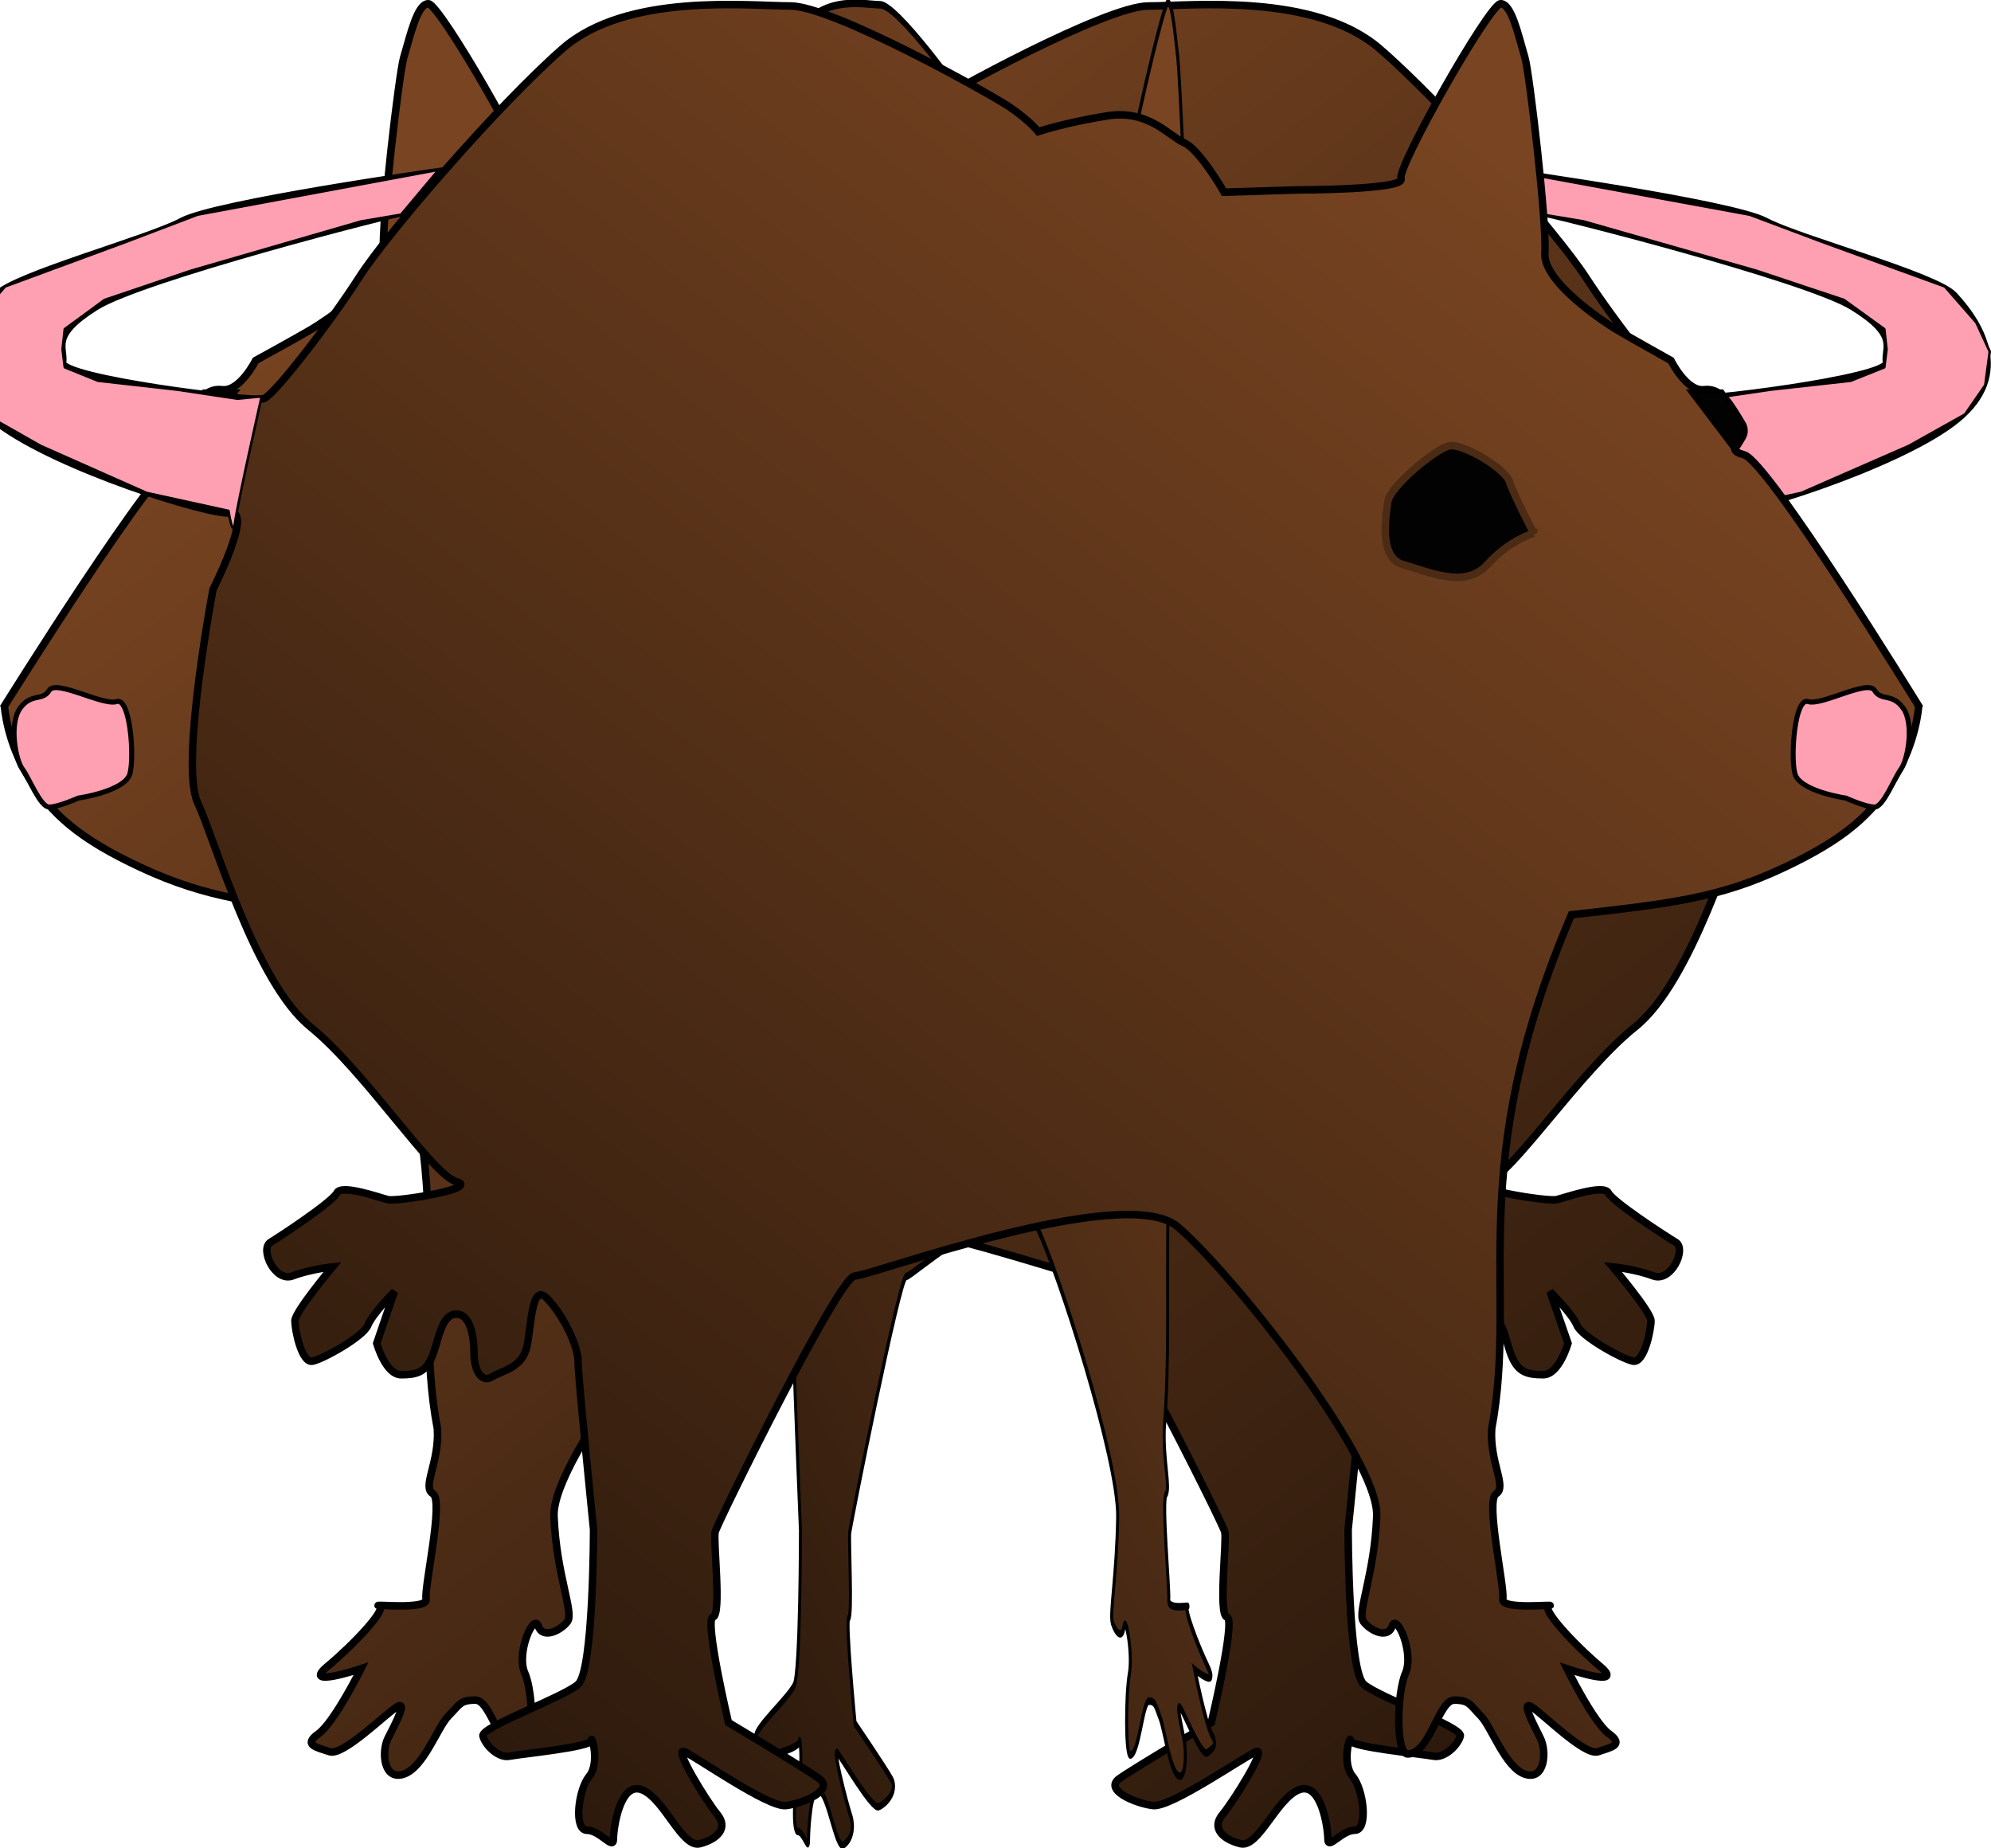
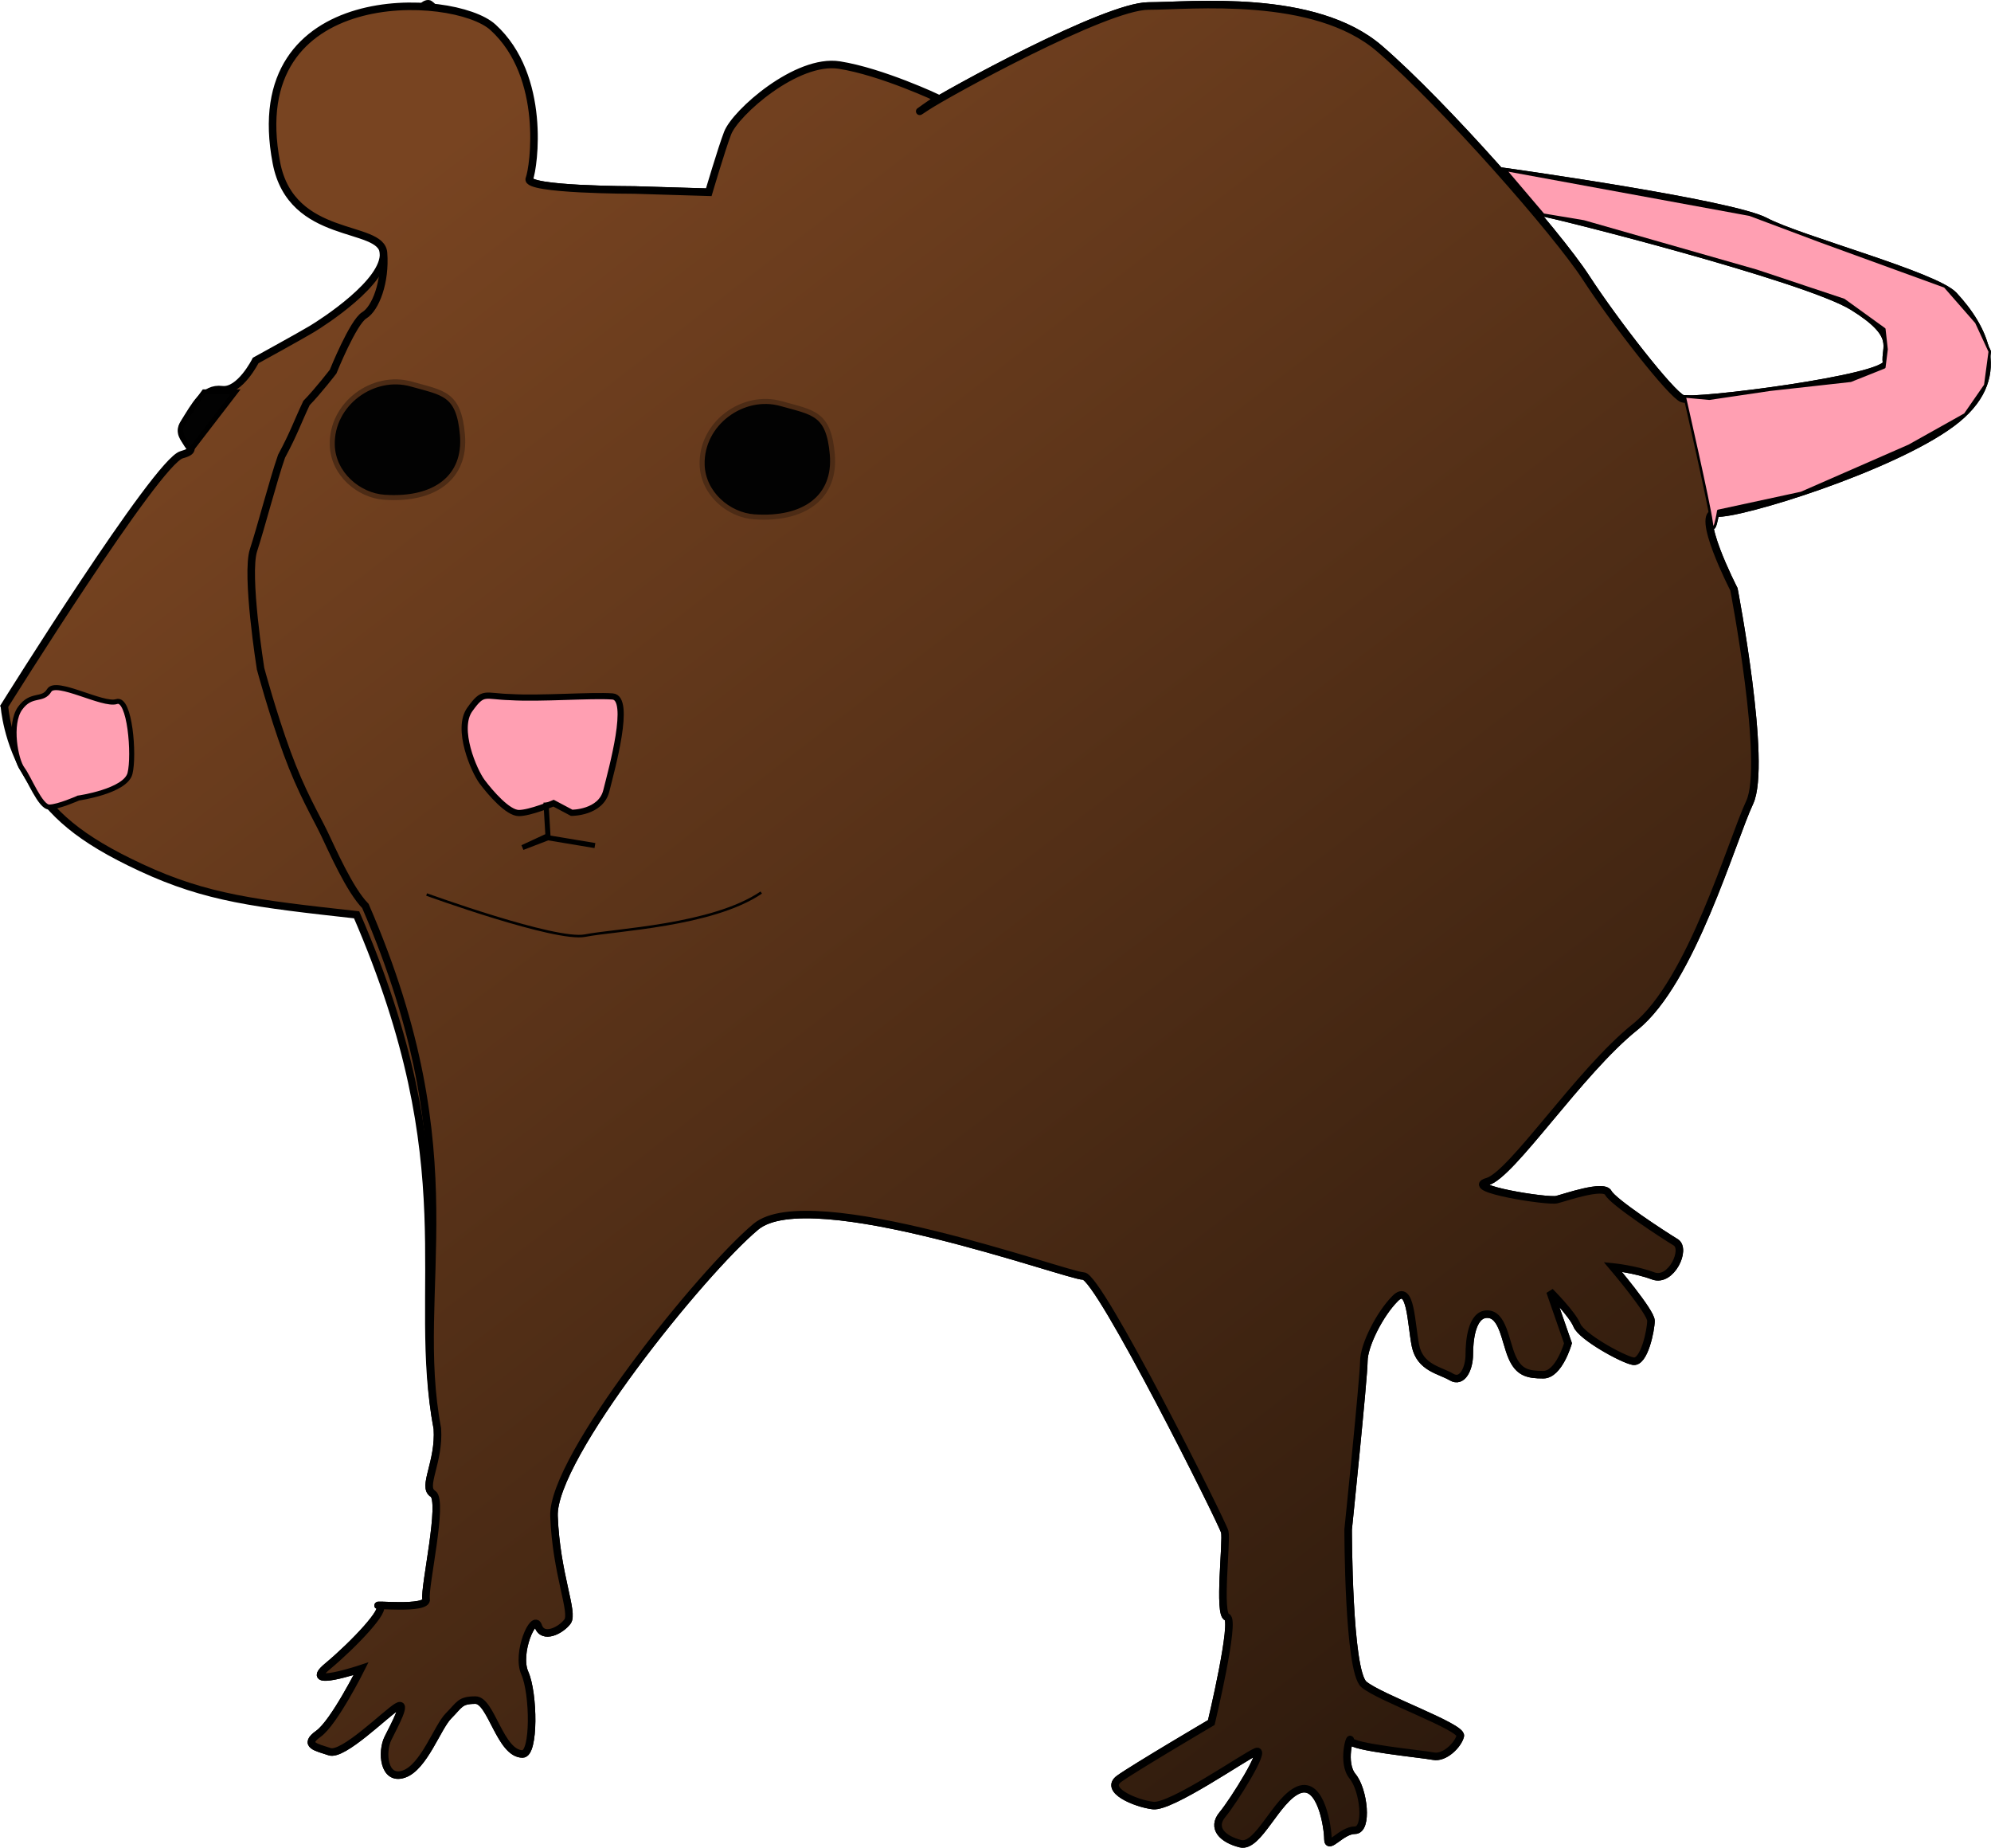
<svg xmlns="http://www.w3.org/2000/svg" xmlns:ns1="http://www.openswatchbook.org/uri/2009/osb" xmlns:xlink="http://www.w3.org/1999/xlink" version="1.1" id="svg5728" viewBox="0 0 78.088 72.454" height="20.448mm" width="22.038mm">
  <defs id="defs5730">
    <linearGradient id="linearGradient4771">
      <stop style="stop-color:#787885;stop-opacity:1;" offset="0" id="stop4773" />
      <stop id="stop4858" offset="0.821" style="stop-color:#6d6483;stop-opacity:1;" />
      <stop style="stop-color:#62596b;stop-opacity:1;" offset="1" id="stop4775" />
    </linearGradient>
    <linearGradient id="linearGradient4757">
      <stop style="stop-color:#b3b3cb;stop-opacity:1;" offset="0" id="stop4759" />
      <stop style="stop-color:#76697e;stop-opacity:1;" offset="1" id="stop4761" />
    </linearGradient>
    <linearGradient id="linearGradient4726">
      <stop style="stop-color:#000000;stop-opacity:1;" offset="0" id="stop4728" />
      <stop style="stop-color:#4e413b;stop-opacity:1;" offset="1" id="stop4730" />
    </linearGradient>
    <linearGradient id="linearGradient4714">
      <stop style="stop-color:#ffaa00;stop-opacity:1;" offset="0" id="stop4716" />
      <stop style="stop-color:#8e392e;stop-opacity:1;" offset="1" id="stop4718" />
    </linearGradient>
    <linearGradient id="linearGradient4662" ns1:paint="gradient">
      <stop id="stop4666" offset="0" style="stop-color:#e2dbec;stop-opacity:1;" />
      <stop id="stop4664" offset="1" style="stop-color:#b4a9bc;stop-opacity:1;" />
    </linearGradient>
    <linearGradient id="linearGradient4979" ns1:paint="solid">
      <stop style="stop-color:#ffffff;stop-opacity:1;" offset="0" id="stop4981" />
    </linearGradient>
    <marker orient="auto" refY="0" refX="0" id="SquareM" style="overflow:visible">
      <path id="path4498" d="M -5,-5 -5,5 5,5 5,-5 -5,-5 Z" style="fill:#7d3f31;fill-opacity:1;fill-rule:evenodd;stroke:#000000;stroke-width:1pt;stroke-opacity:1" transform="scale(0.4,0.4)" />
    </marker>
    <marker orient="auto" refY="0" refX="0" id="DotL" style="overflow:visible">
      <path id="path4486" d="m -2.5,-1 c 0,2.76 -2.24,5 -5,5 -2.76,0 -5,-2.24 -5,-5 0,-2.76 2.24,-5 5,-5 2.76,0 5,2.24 5,5 z" style="fill:#7d3f31;fill-opacity:1;fill-rule:evenodd;stroke:#000000;stroke-width:1pt;stroke-opacity:1" transform="matrix(0.8,0,0,0.8,5.92,0.8)" />
    </marker>
    <linearGradient id="linearGradient4198">
      <stop style="stop-color:#28170b;stop-opacity:1" offset="0" id="stop4200" />
      <stop style="stop-color:#784421;stop-opacity:1" offset="1" id="stop4202" />
    </linearGradient>
    <linearGradient xlink:href="#linearGradient4198" id="linearGradient6492" x1="354.111" y1="459.332" x2="304.865" y2="395.671" gradientUnits="userSpaceOnUse" />
    <radialGradient xlink:href="#linearGradient4714" id="radialGradient4724" cx="275" cy="455.876" fx="275" fy="455.876" r="48.357" gradientTransform="matrix(1,0,0,0.6836109,0,144.2343)" gradientUnits="userSpaceOnUse" />
    <radialGradient xlink:href="#linearGradient4757" id="radialGradient4763" cx="197.232" cy="516.224" fx="197.232" fy="516.224" r="100.253" gradientTransform="matrix(1,0,0,0.8287067,0,88.42567)" gradientUnits="userSpaceOnUse" />
    <radialGradient xlink:href="#linearGradient4771" id="radialGradient4777" cx="196.008" cy="523.547" fx="196.008" fy="523.547" r="125.721" gradientTransform="matrix(1,0,0,0.8958514,0,54.5267)" gradientUnits="userSpaceOnUse" />
    <filter style="color-interpolation-filters:sRGB" x="0" y="0" height="1" width="1" id="filter4971">
      <feColorMatrix in="SourceGraphic" result="r" type="matrix" values="1 0 0 0 0 1 0 0 0 0 1 0 0 0 0 0 0 0 0 1 " id="feColorMatrix4973" />
      <feColorMatrix in="SourceGraphic" result="g" type="matrix" values="0 1 0 0 0 0 1 0 0 0 0 1 0 0 0 0 0 0 0 1 " id="feColorMatrix4975" />
      <feColorMatrix in="SourceGraphic" result="b" type="matrix" values="0 0 1 0 0 0 0 1 0 0 0 0 1 0 0 0 0 0 0 1 " id="feColorMatrix4977" />
      <feBlend mode="darken" in="r" in2="g" result="minrg" id="feBlend4979" />
      <feBlend mode="darken" in="minrg" in2="b" result="p" id="feBlend4981" />
      <feBlend mode="lighten" in="r" in2="g" result="maxrg" id="feBlend4983" />
      <feBlend mode="lighten" in="maxrg" in2="b" result="q" id="feBlend4985" />
      <feComponentTransfer in="q" result="q2" id="feComponentTransfer4987">
        <feFuncR type="linear" slope="0" id="feFuncR4989" />
      </feComponentTransfer>
      <feBlend mode="lighten" in="p" in2="q2" result="pq" id="feBlend4991" />
      <feColorMatrix in="pq" result="qminp" type="matrix" values="-1 1 0 0 0 -1 1 0 0 0 -1 1 0 0 0 0 0 0 0 1 " id="feColorMatrix4993" />
      <feComponentTransfer in="qminp" result="coefsq" id="feComponentTransfer4995">
        <feFuncR type="table" tableValues="1 1 0 0 0 1 1" id="feFuncR4997" />
        <feFuncG type="table" tableValues="0 1 1 1 0 0 0" id="feFuncG4999" />
        <feFuncB type="table" tableValues="0 0 0 1 1 1 0" id="feFuncB5001" />
      </feComponentTransfer>
      <feFlood flood-color="rgb(203,0,254)" result="result1" id="feFlood5003" />
      <feComposite k4="0" k3="0" k2="0" in="qminp" in2="result1" result="qminpc" operator="arithmetic" k1="1" id="feComposite5005" />
      <feComposite k4="0" k1="0" in="p" in2="qminpc" result="color" operator="arithmetic" k2="1" k3="1" id="feComposite5007" />
      <feComposite in="color" in2="SourceGraphic" operator="in" id="feComposite5009" />
    </filter>
    <marker style="overflow:visible" id="SquareM-5" refX="0" refY="0" orient="auto">
      <path transform="scale(0.4,0.4)" style="fill:#7d3f31;fill-opacity:1;fill-rule:evenodd;stroke:#000000;stroke-width:1pt;stroke-opacity:1" d="M -5,-5 -5,5 5,5 5,-5 -5,-5 Z" id="path4498-0" />
    </marker>
    <marker style="overflow:visible" id="DotL-5" refX="0" refY="0" orient="auto">
      <path transform="matrix(0.8,0,0,0.8,5.92,0.8)" style="fill:#7d3f31;fill-opacity:1;fill-rule:evenodd;stroke:#000000;stroke-width:1pt;stroke-opacity:1" d="m -2.5,-1 c 0,2.76 -2.24,5 -5,5 -2.76,0 -5,-2.24 -5,-5 0,-2.76 2.24,-5 5,-5 2.76,0 5,2.24 5,5 z" id="path4486-2" />
    </marker>
    <linearGradient gradientUnits="userSpaceOnUse" y2="395.671" x2="304.865" y1="459.332" x1="354.111" id="linearGradient3722" xlink:href="#linearGradient4198" />
    <radialGradient gradientUnits="userSpaceOnUse" gradientTransform="matrix(1,0,0,0.6836109,0,144.2343)" r="48.357" fy="455.876" fx="275" cy="455.876" cx="275" id="radialGradient4724-1" xlink:href="#linearGradient4714" />
    <radialGradient gradientUnits="userSpaceOnUse" gradientTransform="matrix(1,0,0,0.8287067,0,88.42567)" r="100.253" fy="516.224" fx="197.232" cy="516.224" cx="197.232" id="radialGradient4763-9" xlink:href="#linearGradient4757" />
    <radialGradient gradientUnits="userSpaceOnUse" gradientTransform="matrix(1,0,0,0.8958514,0,54.5267)" r="125.721" fy="523.547" fx="196.008" cy="523.547" cx="196.008" id="radialGradient4777-6" xlink:href="#linearGradient4771" />
    <filter id="filter4971-9" width="1" height="1" y="0" x="0" style="color-interpolation-filters:sRGB">
      <feColorMatrix id="feColorMatrix4973-8" values="1 0 0 0 0 1 0 0 0 0 1 0 0 0 0 0 0 0 0 1 " type="matrix" result="r" in="SourceGraphic" />
      <feColorMatrix id="feColorMatrix4975-0" values="0 1 0 0 0 0 1 0 0 0 0 1 0 0 0 0 0 0 0 1 " type="matrix" result="g" in="SourceGraphic" />
      <feColorMatrix id="feColorMatrix4977-2" values="0 0 1 0 0 0 0 1 0 0 0 0 1 0 0 0 0 0 0 1 " type="matrix" result="b" in="SourceGraphic" />
      <feBlend id="feBlend4979-1" result="minrg" in2="g" in="r" mode="darken" />
      <feBlend id="feBlend4981-5" result="p" in2="b" in="minrg" mode="darken" />
      <feBlend id="feBlend4983-6" result="maxrg" in2="g" in="r" mode="lighten" />
      <feBlend id="feBlend4985-2" result="q" in2="b" in="maxrg" mode="lighten" />
      <feComponentTransfer id="feComponentTransfer4987-4" result="q2" in="q">
        <feFuncR id="feFuncR4989-0" slope="0" type="linear" />
      </feComponentTransfer>
      <feBlend id="feBlend4991-1" result="pq" in2="q2" in="p" mode="lighten" />
      <feColorMatrix id="feColorMatrix4993-6" values="-1 1 0 0 0 -1 1 0 0 0 -1 1 0 0 0 0 0 0 0 1 " type="matrix" result="qminp" in="pq" />
      <feComponentTransfer id="feComponentTransfer4995-3" result="coefsq" in="qminp">
        <feFuncR id="feFuncR4997-2" tableValues="1 1 0 0 0 1 1" type="table" />
        <feFuncG id="feFuncG4999-3" tableValues="0 1 1 1 0 0 0" type="table" />
        <feFuncB id="feFuncB5001-5" tableValues="0 0 0 1 1 1 0" type="table" />
      </feComponentTransfer>
      <feFlood id="feFlood5003-4" result="result1" flood-color="rgb(203,0,254)" />
      <feComposite id="feComposite5005-2" k1="1" operator="arithmetic" result="qminpc" in2="result1" in="qminp" k2="0" k3="0" k4="0" />
      <feComposite id="feComposite5007-2" k3="1" k2="1" operator="arithmetic" result="color" in2="qminpc" in="p" k1="0" k4="0" />
      <feComposite id="feComposite5009-3" operator="in" in2="SourceGraphic" in="color" />
    </filter>
    <marker style="overflow:visible" id="SquareM-4" refX="0" refY="0" orient="auto">
      <path transform="scale(0.4,0.4)" style="fill:#7d3f31;fill-opacity:1;fill-rule:evenodd;stroke:#000000;stroke-width:1pt;stroke-opacity:1" d="M -5,-5 -5,5 5,5 5,-5 -5,-5 Z" id="path4498-5" />
    </marker>
    <marker style="overflow:visible" id="DotL-9" refX="0" refY="0" orient="auto">
      <path transform="matrix(0.8,0,0,0.8,5.92,0.8)" style="fill:#7d3f31;fill-opacity:1;fill-rule:evenodd;stroke:#000000;stroke-width:1pt;stroke-opacity:1" d="m -2.5,-1 c 0,2.76 -2.24,5 -5,5 -2.76,0 -5,-2.24 -5,-5 0,-2.76 2.24,-5 5,-5 2.76,0 5,2.24 5,5 z" id="path4486-8" />
    </marker>
    <linearGradient gradientUnits="userSpaceOnUse" y2="395.671" x2="304.865" y1="459.332" x1="354.111" id="linearGradient3965" xlink:href="#linearGradient4198" />
    <radialGradient gradientUnits="userSpaceOnUse" gradientTransform="matrix(1,0,0,0.6836109,0,144.2343)" r="48.357" fy="455.876" fx="275" cy="455.876" cx="275" id="radialGradient4724-7" xlink:href="#linearGradient4714" />
    <radialGradient gradientUnits="userSpaceOnUse" gradientTransform="matrix(1,0,0,0.8287067,0,88.42567)" r="100.253" fy="516.224" fx="197.232" cy="516.224" cx="197.232" id="radialGradient4763-0" xlink:href="#linearGradient4757" />
    <radialGradient gradientUnits="userSpaceOnUse" gradientTransform="matrix(1,0,0,0.8958514,0,54.5267)" r="125.721" fy="523.547" fx="196.008" cy="523.547" cx="196.008" id="radialGradient4777-7" xlink:href="#linearGradient4771" />
    <filter id="filter4971-2" width="1" height="1" y="0" x="0" style="color-interpolation-filters:sRGB">
      <feColorMatrix id="feColorMatrix4973-2" values="1 0 0 0 0 1 0 0 0 0 1 0 0 0 0 0 0 0 0 1 " type="matrix" result="r" in="SourceGraphic" />
      <feColorMatrix id="feColorMatrix4975-9" values="0 1 0 0 0 0 1 0 0 0 0 1 0 0 0 0 0 0 0 1 " type="matrix" result="g" in="SourceGraphic" />
      <feColorMatrix id="feColorMatrix4977-0" values="0 0 1 0 0 0 0 1 0 0 0 0 1 0 0 0 0 0 0 1 " type="matrix" result="b" in="SourceGraphic" />
      <feBlend id="feBlend4979-2" result="minrg" in2="g" in="r" mode="darken" />
      <feBlend id="feBlend4981-9" result="p" in2="b" in="minrg" mode="darken" />
      <feBlend id="feBlend4983-9" result="maxrg" in2="g" in="r" mode="lighten" />
      <feBlend id="feBlend4985-4" result="q" in2="b" in="maxrg" mode="lighten" />
      <feComponentTransfer id="feComponentTransfer4987-5" result="q2" in="q">
        <feFuncR id="feFuncR4989-9" slope="0" type="linear" />
      </feComponentTransfer>
      <feBlend id="feBlend4991-3" result="pq" in2="q2" in="p" mode="lighten" />
      <feColorMatrix id="feColorMatrix4993-8" values="-1 1 0 0 0 -1 1 0 0 0 -1 1 0 0 0 0 0 0 0 1 " type="matrix" result="qminp" in="pq" />
      <feComponentTransfer id="feComponentTransfer4995-8" result="coefsq" in="qminp">
        <feFuncR id="feFuncR4997-6" tableValues="1 1 0 0 0 1 1" type="table" />
        <feFuncG id="feFuncG4999-0" tableValues="0 1 1 1 0 0 0" type="table" />
        <feFuncB id="feFuncB5001-2" tableValues="0 0 0 1 1 1 0" type="table" />
      </feComponentTransfer>
      <feFlood id="feFlood5003-1" result="result1" flood-color="rgb(203,0,254)" />
      <feComposite id="feComposite5005-23" k1="1" operator="arithmetic" result="qminpc" in2="result1" in="qminp" k2="0" k3="0" k4="0" />
      <feComposite id="feComposite5007-3" k3="1" k2="1" operator="arithmetic" result="color" in2="qminpc" in="p" k1="0" k4="0" />
      <feComposite id="feComposite5009-0" operator="in" in2="SourceGraphic" in="color" />
    </filter>
  </defs>
  <g id="Rat1" style="display:inline">
-     <g transform="translate(-393.911,-333.8237)">
+     <g transform="translate(-393.911,-333.8237)" id="g3446">
      <g transform="translate(-23.14666,11.25437)" id="Rat">
        <g transform="matrix(0.9854278,0,0,0.9854278,133.6551,-61.37592)" id="g6500">
          <path style="fill:url(#linearGradient6492);fill-opacity:1;fill-rule:evenodd;stroke:#000000;stroke-width:0.3;stroke-linecap:butt;stroke-linejoin:miter;stroke-miterlimit:4;stroke-dasharray:none;stroke-opacity:1" d="m 287.768,417.719 c 0,0 6.071,-9.732 7.054,-10 0.982,-0.268 -0.357,-0.536 0.089,-1.25 0.446,-0.714 0.804,-1.429 1.518,-1.339 0.714,0.089 1.339,-1.161 1.339,-1.161 0,0 1.786,-0.982 2.232,-1.25 0.446,-0.268 2.946,-1.875 2.857,-3.036 -0.089,-1.161 0.622,-7.163 0.804,-7.768 0.268,-0.893 0.536,-2.143 0.982,-2.143 0.446,0 4.196,6.518 4.018,6.964 -0.179,0.446 4.196,0.446 4.196,0.446 l 2.946,0.089 c 0,0 0.982,-1.696 1.607,-1.964 0.625,-0.268 1.429,-1.339 3.125,-1.071 1.696,0.268 2.768,0.625 2.768,0.625 0,0 0.357,-0.446 1.161,-0.982 0.804,-0.536 7.143,-4.018 8.839,-4.018 1.696,0 6.607,-0.536 9.196,1.696 2.589,2.232 7.054,7.321 8.214,9.107 1.161,1.786 3.393,4.643 3.839,4.821 0.446,0.179 8.214,-0.804 8.125,-1.429 -0.089,-0.625 0.536,-1.071 -1.339,-2.232 -1.875,-1.161 -12.143,-3.75 -12.411,-3.75 -0.268,0 -1.339,-1.607 -1.339,-1.607 0,0 8.929,1.25 10.268,1.964 1.339,0.714 6.766,2.156 7.5,2.946 1.161,1.25 2.321,3.304 -0.089,5.089 -2.411,1.786 -8.482,3.661 -9.375,3.571 -0.893,-0.089 0.714,3.036 0.714,3.036 0,0 1.339,6.964 0.625,8.482 -0.714,1.518 -2.321,7.143 -4.554,8.929 -2.232,1.786 -4.911,5.893 -5.893,6.161 -0.982,0.268 2.411,0.804 2.768,0.714 0.357,-0.089 1.875,-0.625 2.054,-0.268 0.179,0.357 2.232,1.696 2.679,1.964 0.446,0.268 -0.179,1.607 -0.893,1.339 -0.714,-0.268 -1.607,-0.357 -1.607,-0.357 0,0 1.518,1.786 1.518,2.143 0,0.357 -0.268,1.696 -0.714,1.607 -0.446,-0.089 -2.054,-0.982 -2.232,-1.429 -0.179,-0.446 -1.071,-1.339 -1.071,-1.339 L 350,443.076 c 0,0 -0.357,1.25 -0.982,1.25 -0.625,0 -0.982,-0.089 -1.25,-0.714 -0.268,-0.625 -0.357,-1.696 -0.982,-1.696 -0.625,0 -0.714,1.071 -0.714,1.607 0,0.536 -0.268,1.161 -0.714,0.893 -0.446,-0.268 -1.25,-0.357 -1.429,-1.25 -0.179,-0.893 -0.179,-2.5 -0.804,-1.875 -0.625,0.625 -1.25,1.875 -1.25,2.5 0,0.625 -0.625,6.696 -0.625,6.696 0,0 0,5.625 0.625,6.161 0.625,0.536 3.929,1.696 3.839,2.054 -0.089,0.357 -0.625,0.893 -1.071,0.804 -0.446,-0.089 -3.304,-0.357 -3.304,-0.625 0,-0.268 -0.357,0.893 0.089,1.429 0.446,0.536 0.625,2.143 0.089,2.143 -0.536,0 -1.071,0.804 -1.071,0.357 0,-0.446 -0.268,-2.321 -1.161,-1.964 -0.893,0.357 -1.607,2.321 -2.321,2.143 -0.714,-0.179 -1.161,-0.625 -0.714,-1.161 0.446,-0.536 1.786,-2.679 1.339,-2.5 -0.446,0.179 -3.393,2.232 -4.107,2.143 -0.714,-0.089 -1.964,-0.625 -1.339,-1.071 0.625,-0.446 3.661,-2.232 3.661,-2.232 0,0 0.982,-4.107 0.625,-4.196 -0.357,-0.089 0,-3.036 -0.089,-3.393 -0.089,-0.357 -5,-10.179 -5.625,-10.179 -0.625,0 -10.893,-3.75 -13.036,-1.964 -2.143,1.786 -8.125,9.196 -8.036,11.518 0.089,2.321 0.804,3.839 0.536,4.196 -0.268,0.357 -0.982,0.714 -1.161,0.179 -0.179,-0.536 -0.893,1.071 -0.536,1.875 0.357,0.804 0.392,3.214 -0.089,3.214 -0.893,0 -1.25,-2.143 -1.875,-2.143 -0.625,0 -0.625,0.179 -1.071,0.625 -0.446,0.446 -0.982,2.054 -1.786,2.321 -0.804,0.268 -0.893,-0.893 -0.625,-1.429 0.268,-0.536 0.804,-1.518 0.357,-1.25 -0.446,0.268 -2.143,1.964 -2.679,1.786 -0.536,-0.179 -1.071,-0.268 -0.446,-0.714 0.625,-0.446 1.696,-2.589 1.696,-2.589 0,0 -2.411,0.804 -1.339,-0.089 1.071,-0.893 2.411,-2.321 2.054,-2.411 -0.357,-0.089 1.964,0.179 1.875,-0.268 -0.089,-0.446 0.714,-3.929 0.268,-4.196 -0.446,-0.268 0.268,-1.25 0.179,-2.589 -1.071,-5.625 1.161,-10.357 -3.214,-20.446 -4.018,-0.446 -5.964,-0.664 -8.571,-1.875 -2.5,-1.161 -3.571,-2.143 -4.464,-3.571 -0.893,-1.429 -0.982,-2.857 -0.982,-2.857 z" id="path6480" />
          <path style="fill:#020202;fill-opacity:1;fill-rule:evenodd;stroke:#4c2b15;stroke-width:0.3;stroke-linecap:butt;stroke-linejoin:miter;stroke-miterlimit:4;stroke-dasharray:none;stroke-dashoffset:0;stroke-opacity:1" d="m 303.304,410.844 c 0,0 0.804,-1.518 0.982,-2.054 0.179,-0.536 1.875,-1.518 2.411,-1.429 0.536,0.089 2.411,1.607 2.5,2.232 0.089,0.625 0.357,2.232 -0.625,2.5 -0.982,0.268 -2.5,0.982 -3.393,0 -0.893,-0.982 -1.875,-1.25 -1.875,-1.25 z" id="path6482" />
          <path style="fill:#ff9fb2;fill-opacity:1;fill-rule:evenodd;stroke:#000000;stroke-width:0.2;stroke-linecap:butt;stroke-linejoin:miter;stroke-miterlimit:4;stroke-dasharray:none;stroke-opacity:1" d="m 290.714,421.38 c 0,0 1.875,-0.268 2.054,-0.982 0.179,-0.714 0,-3.036 -0.536,-2.857 -0.536,0.179 -2.411,-0.893 -2.679,-0.446 -0.268,0.446 -0.714,0.089 -1.161,0.714 -0.446,0.625 -0.179,2.054 0.089,2.411 0.268,0.357 0.714,1.518 1.071,1.518 0.357,0 1.161,-0.357 1.161,-0.357 z" id="path6484" />
          <path style="fill:#020202;fill-opacity:1;fill-rule:evenodd;stroke:#000000;stroke-width:0.2;stroke-linecap:butt;stroke-linejoin:miter;stroke-miterlimit:4;stroke-dasharray:none;stroke-opacity:1" d="m 296.964,405.219 -1.786,2.321 c 0,0 -0.536,-0.625 -0.357,-0.982 0.179,-0.357 0.893,-1.339 0.893,-1.339 z" id="path6496" />
          <path style="fill:#ff9fb2;fill-opacity:1;fill-rule:evenodd;stroke:#000000;stroke-width:0.1;stroke-linecap:butt;stroke-linejoin:round;stroke-miterlimit:4;stroke-dasharray:none;stroke-opacity:1" d="m 354.643,405.398 c 0,0 0.982,4.286 1.071,5 0.089,0.714 0.268,-0.446 0.268,-0.446 l 3.304,-0.714 4.286,-1.875 2.232,-1.25 0.804,-1.161 0.179,-1.339 -0.536,-1.161 -1.25,-1.429 -4.911,-1.786 -2.857,-1.071 -9.732,-1.786 1.518,1.786 1.607,0.268 6.875,1.964 3.482,1.161 1.607,1.161 0.089,0.804 -0.089,0.714 -1.339,0.536 -3.214,0.357 -2.411,0.357 z" id="path6498" />
        </g>
      </g>
    </g>
  </g>
  <g id="Rat2" style="display:inline">
-     <g transform="matrix(-0.3994486,0,0,1.001302,209.8618,-334.3057)">
-       <g id="Rat-2" transform="translate(-23.14666,11.25437)">
-         <g id="g6500-6" transform="matrix(0.9854278,0,0,0.9854278,133.6551,-61.37592)">
-           <path id="path6480-2" d="m 287.768,417.719 c 0,0 6.071,-9.732 7.054,-10 0.982,-0.268 -0.357,-0.536 0.089,-1.25 0.446,-0.714 0.804,-1.429 1.518,-1.339 0.714,0.089 1.339,-1.161 1.339,-1.161 0,0 1.786,-0.982 2.232,-1.25 0.446,-0.268 2.946,-1.875 2.857,-3.036 -0.089,-1.161 0.622,-7.163 0.804,-7.768 0.268,-0.893 0.536,-2.143 0.982,-2.143 0.446,0 4.196,6.518 4.018,6.964 -0.179,0.446 4.196,0.446 4.196,0.446 l 2.946,0.089 c 0,0 0.982,-1.696 1.607,-1.964 0.625,-0.268 1.429,-1.339 3.125,-1.071 1.696,0.268 2.768,0.625 2.768,0.625 0,0 0.357,-0.446 1.161,-0.982 0.804,-0.536 7.143,-4.018 8.839,-4.018 1.696,0 6.607,-0.536 9.196,1.696 2.589,2.232 7.054,7.321 8.214,9.107 1.161,1.786 3.393,4.643 3.839,4.821 0.446,0.179 8.214,-0.804 8.125,-1.429 -0.089,-0.625 0.536,-1.071 -1.339,-2.232 -1.875,-1.161 -12.143,-3.75 -12.411,-3.75 -0.268,0 -1.339,-1.607 -1.339,-1.607 0,0 8.929,1.25 10.268,1.964 1.339,0.714 6.766,2.156 7.5,2.946 1.161,1.25 2.321,3.304 -0.089,5.089 -2.411,1.786 -8.482,3.661 -9.375,3.571 -0.893,-0.089 0.714,3.036 0.714,3.036 0,0 1.339,6.964 0.625,8.482 -0.714,1.518 -2.321,7.143 -4.554,8.929 -2.232,1.786 -4.911,5.893 -5.893,6.161 -0.982,0.268 2.411,0.804 2.768,0.714 0.357,-0.089 1.875,-0.625 2.054,-0.268 0.179,0.357 2.232,1.696 2.679,1.964 0.446,0.268 -0.179,1.607 -0.893,1.339 -0.714,-0.268 -1.607,-0.357 -1.607,-0.357 0,0 1.518,1.786 1.518,2.143 0,0.357 -0.268,1.696 -0.714,1.607 -0.446,-0.089 -2.054,-0.982 -2.232,-1.429 -0.179,-0.446 -1.071,-1.339 -1.071,-1.339 L 350,443.076 c 0,0 -0.357,1.25 -0.982,1.25 -0.625,0 -0.982,-0.089 -1.25,-0.714 -0.268,-0.625 -0.357,-1.696 -0.982,-1.696 -0.625,0 -0.714,1.071 -0.714,1.607 0,0.536 -0.268,1.161 -0.714,0.893 -0.446,-0.268 -1.25,-0.357 -1.429,-1.25 -0.179,-0.893 -0.179,-2.5 -0.804,-1.875 -0.625,0.625 -1.25,1.875 -1.25,2.5 0,0.625 -0.625,6.696 -0.625,6.696 0,0 0,5.625 0.625,6.161 0.625,0.536 3.929,1.696 3.839,2.054 -0.089,0.357 -0.625,0.893 -1.071,0.804 -0.446,-0.089 -3.304,-0.357 -3.304,-0.625 0,-0.268 -0.357,0.893 0.089,1.429 0.446,0.536 0.625,2.143 0.089,2.143 -0.536,0 -1.071,0.804 -1.071,0.357 0,-0.446 -0.268,-2.321 -1.161,-1.964 -0.893,0.357 -1.607,2.321 -2.321,2.143 -0.714,-0.179 -1.161,-0.625 -0.714,-1.161 0.446,-0.536 1.786,-2.679 1.339,-2.5 -0.446,0.179 -3.393,2.232 -4.107,2.143 -0.714,-0.089 -1.964,-0.625 -1.339,-1.071 0.625,-0.446 3.661,-2.232 3.661,-2.232 0,0 0.982,-4.107 0.625,-4.196 -0.357,-0.089 0,-3.036 -0.089,-3.393 -0.089,-0.357 -5,-10.179 -5.625,-10.179 -0.625,0 -10.893,-3.75 -13.036,-1.964 -2.143,1.786 -8.125,9.196 -8.036,11.518 0.089,2.321 0.804,3.839 0.536,4.196 -0.268,0.357 -0.982,0.714 -1.161,0.179 -0.179,-0.536 -0.893,1.071 -0.536,1.875 0.357,0.804 0.392,3.214 -0.089,3.214 -0.893,0 -1.25,-2.143 -1.875,-2.143 -0.625,0 -0.625,0.179 -1.071,0.625 -0.446,0.446 -0.982,2.054 -1.786,2.321 -0.804,0.268 -0.893,-0.893 -0.625,-1.429 0.268,-0.536 0.804,-1.518 0.357,-1.25 -0.446,0.268 -2.143,1.964 -2.679,1.786 -0.536,-0.179 -1.071,-0.268 -0.446,-0.714 0.625,-0.446 1.696,-2.589 1.696,-2.589 0,0 -2.411,0.804 -1.339,-0.089 1.071,-0.893 2.411,-2.321 2.054,-2.411 -0.357,-0.089 1.964,0.179 1.875,-0.268 -0.089,-0.446 0.714,-3.929 0.268,-4.196 -0.446,-0.268 0.268,-1.25 0.179,-2.589 -1.071,-5.625 1.161,-10.357 -3.214,-20.446 -4.018,-0.446 -5.964,-0.664 -8.571,-1.875 -2.5,-1.161 -3.571,-2.143 -4.464,-3.571 -0.893,-1.429 -0.982,-2.857 -0.982,-2.857 z" style="fill:url(#linearGradient6492);fill-opacity:1;fill-rule:evenodd;stroke:#000000;stroke-width:0.3;stroke-linecap:butt;stroke-linejoin:miter;stroke-miterlimit:4;stroke-dasharray:none;stroke-opacity:1" />
-           <path id="path6482-8" d="m 303.304,410.844 c 0,0 0.804,-1.518 0.982,-2.054 0.179,-0.536 1.875,-1.518 2.411,-1.429 0.536,0.089 2.411,1.607 2.5,2.232 0.089,0.625 0.357,2.232 -0.625,2.5 -0.982,0.268 -2.5,0.982 -3.393,0 -0.893,-0.982 -1.875,-1.25 -1.875,-1.25 z" style="fill:#020202;fill-opacity:1;fill-rule:evenodd;stroke:#4c2b15;stroke-width:0.3;stroke-linecap:butt;stroke-linejoin:miter;stroke-miterlimit:4;stroke-dasharray:none;stroke-dashoffset:0;stroke-opacity:1" />
-           <path id="path6484-5" d="m 290.714,421.38 c 0,0 1.875,-0.268 2.054,-0.982 0.179,-0.714 0,-3.036 -0.536,-2.857 -0.536,0.179 -2.411,-0.893 -2.679,-0.446 -0.268,0.446 -0.714,0.089 -1.161,0.714 -0.446,0.625 -0.179,2.054 0.089,2.411 0.268,0.357 0.714,1.518 1.071,1.518 0.357,0 1.161,-0.357 1.161,-0.357 z" style="fill:#ff9fb2;fill-opacity:1;fill-rule:evenodd;stroke:#000000;stroke-width:0.2;stroke-linecap:butt;stroke-linejoin:miter;stroke-miterlimit:4;stroke-dasharray:none;stroke-opacity:1" />
-           <path id="path6496-3" d="m 296.964,405.219 -1.786,2.321 c 0,0 -0.536,-0.625 -0.357,-0.982 0.179,-0.357 0.893,-1.339 0.893,-1.339 z" style="fill:#020202;fill-opacity:1;fill-rule:evenodd;stroke:#000000;stroke-width:0.2;stroke-linecap:butt;stroke-linejoin:miter;stroke-miterlimit:4;stroke-dasharray:none;stroke-opacity:1" />
-           <path id="path6498-9" d="m 354.643,405.398 c 0,0 0.982,4.286 1.071,5 0.089,0.714 0.268,-0.446 0.268,-0.446 l 3.304,-0.714 4.286,-1.875 2.232,-1.25 0.804,-1.161 0.179,-1.339 -0.536,-1.161 -1.25,-1.429 -4.911,-1.786 -2.857,-1.071 -9.732,-1.786 1.518,1.786 1.607,0.268 6.875,1.964 3.482,1.161 1.607,1.161 0.089,0.804 -0.089,0.714 -1.339,0.536 -3.214,0.357 -2.411,0.357 z" style="fill:#ff9fb2;fill-opacity:1;fill-rule:evenodd;stroke:#000000;stroke-width:0.1;stroke-linecap:butt;stroke-linejoin:round;stroke-miterlimit:4;stroke-dasharray:none;stroke-opacity:1" />
+     <g style="display:inline" id="g3475" transform="translate(-393.911,-333.8237)">
+       <g id="g3477" transform="translate(-23.14666,11.25437)">
+         <g id="g3479" transform="matrix(0.9854278,0,0,0.9854278,133.6551,-61.37592)">
+           <path id="path3481" d="m 297.964,416.233 c 0,0 -0.598,-3.755 -0.279,-4.722 0.281,-0.852 0.784,-2.784 1.114,-3.732 0.498,-0.928 0.629,-1.351 0.993,-2.118 0.481,-0.495 1.06,-1.251 1.06,-1.251 0,0 0.794,-1.973 1.241,-2.241 0.446,-0.268 0.854,-1.324 0.764,-2.485 -0.089,-1.161 -3.663,-0.456 -4.263,-3.582 -1.386,-7.221 7.065,-6.807 8.619,-5.394 2.149,1.955 1.626,5.583 1.448,6.03 -0.179,0.446 4.196,0.446 4.196,0.446 l 2.946,0.089 c 0,0 0.506,-1.719 0.75,-2.354 0.313,-0.813 2.753,-2.975 4.449,-2.707 1.696,0.268 3.936,1.326 3.936,1.326 0,0 -1.278,0.878 -0.475,0.342 0.804,-0.536 7.143,-4.018 8.839,-4.018 1.696,0 6.607,-0.536 9.196,1.696 2.589,2.232 7.054,7.321 8.214,9.107 1.161,1.786 3.393,4.643 3.839,4.821 0.446,0.179 8.214,-0.804 8.125,-1.429 -0.089,-0.625 0.536,-1.071 -1.339,-2.232 -1.875,-1.161 -12.143,-3.75 -12.411,-3.75 -0.268,0 -1.339,-1.607 -1.339,-1.607 0,0 8.929,1.25 10.268,1.964 1.339,0.714 6.766,2.156 7.5,2.946 1.161,1.25 2.321,3.304 -0.089,5.089 -2.411,1.786 -8.482,3.661 -9.375,3.571 -0.893,-0.089 0.714,3.036 0.714,3.036 0,0 1.339,6.964 0.625,8.482 -0.714,1.518 -2.321,7.143 -4.554,8.929 -2.232,1.786 -4.911,5.893 -5.893,6.161 -0.982,0.268 2.411,0.804 2.768,0.714 0.357,-0.089 1.875,-0.625 2.054,-0.268 0.179,0.357 2.232,1.696 2.679,1.964 0.446,0.268 -0.179,1.607 -0.893,1.339 -0.714,-0.268 -1.607,-0.357 -1.607,-0.357 0,0 1.518,1.786 1.518,2.143 0,0.357 -0.268,1.696 -0.714,1.607 -0.446,-0.089 -2.054,-0.982 -2.232,-1.429 -0.179,-0.446 -1.071,-1.339 -1.071,-1.339 L 350,443.076 c 0,0 -0.357,1.25 -0.982,1.25 -0.625,0 -0.982,-0.089 -1.25,-0.714 -0.268,-0.625 -0.357,-1.696 -0.982,-1.696 -0.625,0 -0.714,1.071 -0.714,1.607 0,0.536 -0.268,1.161 -0.714,0.893 -0.446,-0.268 -1.25,-0.357 -1.429,-1.25 -0.179,-0.893 -0.179,-2.5 -0.804,-1.875 -0.625,0.625 -1.25,1.875 -1.25,2.5 0,0.625 -0.625,6.696 -0.625,6.696 0,0 0,5.625 0.625,6.161 0.625,0.536 3.929,1.696 3.839,2.054 -0.089,0.357 -0.625,0.893 -1.071,0.804 -0.446,-0.089 -3.304,-0.357 -3.304,-0.625 0,-0.268 -0.357,0.893 0.089,1.429 0.446,0.536 0.625,2.143 0.089,2.143 -0.536,0 -1.071,0.804 -1.071,0.357 0,-0.446 -0.268,-2.321 -1.161,-1.964 -0.893,0.357 -1.607,2.321 -2.321,2.143 -0.714,-0.179 -1.161,-0.625 -0.714,-1.161 0.446,-0.536 1.786,-2.679 1.339,-2.5 -0.446,0.179 -3.393,2.232 -4.107,2.143 -0.714,-0.089 -1.964,-0.625 -1.339,-1.071 0.625,-0.446 3.661,-2.232 3.661,-2.232 0,0 0.982,-4.107 0.625,-4.196 -0.357,-0.089 0,-3.036 -0.089,-3.393 -0.089,-0.357 -5,-10.179 -5.625,-10.179 -0.625,0 -10.893,-3.75 -13.036,-1.964 -2.143,1.786 -8.125,9.196 -8.036,11.518 0.089,2.321 0.804,3.839 0.536,4.196 -0.268,0.357 -0.982,0.714 -1.161,0.179 -0.179,-0.536 -0.893,1.071 -0.536,1.875 0.357,0.804 0.392,3.214 -0.089,3.214 -0.893,0 -1.25,-2.143 -1.875,-2.143 -0.625,0 -0.625,0.179 -1.071,0.625 -0.446,0.446 -0.982,2.054 -1.786,2.321 -0.804,0.268 -0.893,-0.893 -0.625,-1.429 0.268,-0.536 0.804,-1.518 0.357,-1.25 -0.446,0.268 -2.143,1.964 -2.679,1.786 -0.536,-0.179 -1.071,-0.268 -0.446,-0.714 0.625,-0.446 1.696,-2.589 1.696,-2.589 0,0 -2.411,0.804 -1.339,-0.089 1.071,-0.893 2.411,-2.321 2.054,-2.411 -0.357,-0.089 1.964,0.179 1.875,-0.268 -0.089,-0.446 0.714,-3.929 0.268,-4.196 -0.446,-0.268 0.268,-1.25 0.179,-2.589 -1.071,-5.625 1.511,-10.708 -2.864,-20.797 -0.63,-0.641 -1.322,-2.228 -1.639,-2.888 -0.346,-0.719 -0.9,-1.628 -1.481,-3.21 -0.581,-1.584 -1.052,-3.342 -1.052,-3.342 z" style="fill:url(#linearGradient6492);fill-opacity:1;fill-rule:evenodd;stroke:#000000;stroke-width:0.3;stroke-linecap:butt;stroke-linejoin:miter;stroke-miterlimit:4;stroke-dasharray:none;stroke-opacity:1" />
+           <path id="path3485" d="m 310.347,421.967 c 0,0 1.158,0.006 1.377,-0.873 0.22,-0.879 1.008,-3.701 0.251,-3.757 -0.836,-0.062 -2.872,0.1 -4.065,0.026 -1.049,-0.026 -1.071,-0.274 -1.621,0.496 -0.55,0.769 0.164,2.432 0.493,2.872 0.33,0.44 1.023,1.245 1.463,1.245 0.44,0 1.381,-0.392 1.381,-0.392 z" style="fill:#ff9fb2;fill-opacity:1;fill-rule:evenodd;stroke:#000000;stroke-width:0.246;stroke-linecap:butt;stroke-linejoin:miter;stroke-miterlimit:4;stroke-dasharray:none;stroke-opacity:1" />
+           <path id="path3487" d="m 305.999,406.933 c 0.143,1.677 -1.091,2.617 -3.11,2.477 -1.017,-0.07 -2.038,-0.931 -2.071,-2.073 -0.046,-1.644 1.627,-2.863 3.152,-2.43 1.264,0.359 1.887,0.359 2.029,2.025 z" style="fill:#020202;fill-opacity:1;fill-rule:evenodd;stroke:#4c2b15;stroke-width:0.2;stroke-linecap:butt;stroke-linejoin:miter;stroke-miterlimit:4;stroke-dasharray:none;stroke-opacity:1" />
+           <path id="path3489" d="m 354.643,405.398 c 0,0 0.982,4.286 1.071,5 0.089,0.714 0.268,-0.446 0.268,-0.446 l 3.304,-0.714 4.286,-1.875 2.232,-1.25 0.804,-1.161 0.179,-1.339 -0.536,-1.161 -1.25,-1.429 -4.911,-1.786 -2.857,-1.071 -9.732,-1.786 1.518,1.786 1.607,0.268 6.875,1.964 3.482,1.161 1.607,1.161 0.089,0.804 -0.089,0.714 -1.339,0.536 -3.214,0.357 -2.411,0.357 z" style="fill:#ff9fb2;fill-opacity:1;fill-rule:evenodd;stroke:#000000;stroke-width:0.1;stroke-linecap:butt;stroke-linejoin:round;stroke-miterlimit:4;stroke-dasharray:none;stroke-opacity:1" />
+           <path style="fill:#020202;fill-opacity:1;fill-rule:evenodd;stroke:#4c2b15;stroke-width:0.2;stroke-linecap:butt;stroke-linejoin:miter;stroke-miterlimit:4;stroke-dasharray:none;stroke-opacity:1" d="m 320.72,407.712 c 0.143,1.677 -1.091,2.617 -3.11,2.477 -1.017,-0.07 -2.038,-0.931 -2.071,-2.073 -0.046,-1.644 1.627,-2.863 3.152,-2.43 1.264,0.359 1.887,0.359 2.029,2.025 z" id="path4335" />
        </g>
      </g>
    </g>
+     <path style="fill:none;fill-rule:evenodd;stroke:#000000;stroke-width:0.2;stroke-linecap:butt;stroke-linejoin:miter;stroke-opacity:1;stroke-miterlimit:4;stroke-dasharray:none" d="m 21.414,31.468 0.077,1.305 -0.998,0.461 0.998,-0.384 1.842,0.307" id="path4337" />
+     <path style="fill:none;fill-rule:evenodd;stroke:#000000;stroke-width:0.1;stroke-linecap:butt;stroke-linejoin:miter;stroke-opacity:1;stroke-miterlimit:4;stroke-dasharray:none" d="m 16.732,35.076 c 0,0 5.066,1.842 6.217,1.612 1.151,-0.23 4.989,-0.384 6.908,-1.689" id="path4339" />
  </g>
-   <g id="Rat3" style="display:inline">
-     <g transform="matrix(-0.9861997,0,0,1.000026,463.8985,-333.8332)">
-       <g id="Rat-3" transform="translate(-23.14666,11.25437)">
-         <g id="g6500-7" transform="matrix(0.9854278,0,0,0.9854278,133.6551,-61.37592)">
-           <path id="path6480-27" d="m 287.768,417.719 c 0,0 6.071,-9.732 7.054,-10 0.982,-0.268 -0.357,-0.536 0.089,-1.25 0.446,-0.714 0.804,-1.429 1.518,-1.339 0.714,0.089 1.339,-1.161 1.339,-1.161 0,0 1.786,-0.982 2.232,-1.25 0.446,-0.268 2.946,-1.875 2.857,-3.036 -0.089,-1.161 0.622,-7.163 0.804,-7.768 0.268,-0.893 0.536,-2.143 0.982,-2.143 0.446,0 4.196,6.518 4.018,6.964 -0.179,0.446 4.196,0.446 4.196,0.446 l 2.946,0.089 c 0,0 0.982,-1.696 1.607,-1.964 0.625,-0.268 1.429,-1.339 3.125,-1.071 1.696,0.268 2.768,0.625 2.768,0.625 0,0 0.357,-0.446 1.161,-0.982 0.804,-0.536 7.143,-4.018 8.839,-4.018 1.696,0 6.607,-0.536 9.196,1.696 2.589,2.232 7.054,7.321 8.214,9.107 1.161,1.786 3.393,4.643 3.839,4.821 0.446,0.179 8.214,-0.804 8.125,-1.429 -0.089,-0.625 0.536,-1.071 -1.339,-2.232 -1.875,-1.161 -12.143,-3.75 -12.411,-3.75 -0.268,0 -1.339,-1.607 -1.339,-1.607 0,0 8.929,1.25 10.268,1.964 1.339,0.714 6.766,2.156 7.5,2.946 1.161,1.25 2.321,3.304 -0.089,5.089 -2.411,1.786 -8.482,3.661 -9.375,3.571 -0.893,-0.089 0.714,3.036 0.714,3.036 0,0 1.339,6.964 0.625,8.482 -0.714,1.518 -2.321,7.143 -4.554,8.929 -2.232,1.786 -4.911,5.893 -5.893,6.161 -0.982,0.268 2.411,0.804 2.768,0.714 0.357,-0.089 1.875,-0.625 2.054,-0.268 0.179,0.357 2.232,1.696 2.679,1.964 0.446,0.268 -0.179,1.607 -0.893,1.339 -0.714,-0.268 -1.607,-0.357 -1.607,-0.357 0,0 1.518,1.786 1.518,2.143 0,0.357 -0.268,1.696 -0.714,1.607 -0.446,-0.089 -2.054,-0.982 -2.232,-1.429 -0.179,-0.446 -1.071,-1.339 -1.071,-1.339 L 350,443.076 c 0,0 -0.357,1.25 -0.982,1.25 -0.625,0 -0.982,-0.089 -1.25,-0.714 -0.268,-0.625 -0.357,-1.696 -0.982,-1.696 -0.625,0 -0.714,1.071 -0.714,1.607 0,0.536 -0.268,1.161 -0.714,0.893 -0.446,-0.268 -1.25,-0.357 -1.429,-1.25 -0.179,-0.893 -0.179,-2.5 -0.804,-1.875 -0.625,0.625 -1.25,1.875 -1.25,2.5 0,0.625 -0.625,6.696 -0.625,6.696 0,0 0,5.625 0.625,6.161 0.625,0.536 3.929,1.696 3.839,2.054 -0.089,0.357 -0.625,0.893 -1.071,0.804 -0.446,-0.089 -3.304,-0.357 -3.304,-0.625 0,-0.268 -0.357,0.893 0.089,1.429 0.446,0.536 0.625,2.143 0.089,2.143 -0.536,0 -1.071,0.804 -1.071,0.357 0,-0.446 -0.268,-2.321 -1.161,-1.964 -0.893,0.357 -1.607,2.321 -2.321,2.143 -0.714,-0.179 -1.161,-0.625 -0.714,-1.161 0.446,-0.536 1.786,-2.679 1.339,-2.5 -0.446,0.179 -3.393,2.232 -4.107,2.143 -0.714,-0.089 -1.964,-0.625 -1.339,-1.071 0.625,-0.446 3.661,-2.232 3.661,-2.232 0,0 0.982,-4.107 0.625,-4.196 -0.357,-0.089 0,-3.036 -0.089,-3.393 -0.089,-0.357 -5,-10.179 -5.625,-10.179 -0.625,0 -10.893,-3.75 -13.036,-1.964 -2.143,1.786 -8.125,9.196 -8.036,11.518 0.089,2.321 0.804,3.839 0.536,4.196 -0.268,0.357 -0.982,0.714 -1.161,0.179 -0.179,-0.536 -0.893,1.071 -0.536,1.875 0.357,0.804 0.392,3.214 -0.089,3.214 -0.893,0 -1.25,-2.143 -1.875,-2.143 -0.625,0 -0.625,0.179 -1.071,0.625 -0.446,0.446 -0.982,2.054 -1.786,2.321 -0.804,0.268 -0.893,-0.893 -0.625,-1.429 0.268,-0.536 0.804,-1.518 0.357,-1.25 -0.446,0.268 -2.143,1.964 -2.679,1.786 -0.536,-0.179 -1.071,-0.268 -0.446,-0.714 0.625,-0.446 1.696,-2.589 1.696,-2.589 0,0 -2.411,0.804 -1.339,-0.089 1.071,-0.893 2.411,-2.321 2.054,-2.411 -0.357,-0.089 1.964,0.179 1.875,-0.268 -0.089,-0.446 0.714,-3.929 0.268,-4.196 -0.446,-0.268 0.268,-1.25 0.179,-2.589 -1.071,-5.625 1.161,-10.357 -3.214,-20.446 -4.018,-0.446 -5.964,-0.664 -8.571,-1.875 -2.5,-1.161 -3.571,-2.143 -4.464,-3.571 -0.893,-1.429 -0.982,-2.857 -0.982,-2.857 z" style="fill:url(#linearGradient6492);fill-opacity:1;fill-rule:evenodd;stroke:#000000;stroke-width:0.3;stroke-linecap:butt;stroke-linejoin:miter;stroke-miterlimit:4;stroke-dasharray:none;stroke-opacity:1" />
-           <path id="path6482-5" d="m 303.304,410.844 c 0,0 0.804,-1.518 0.982,-2.054 0.179,-0.536 1.875,-1.518 2.411,-1.429 0.536,0.089 2.411,1.607 2.5,2.232 0.089,0.625 0.357,2.232 -0.625,2.5 -0.982,0.268 -2.5,0.982 -3.393,0 -0.893,-0.982 -1.875,-1.25 -1.875,-1.25 z" style="fill:#020202;fill-opacity:1;fill-rule:evenodd;stroke:#4c2b15;stroke-width:0.3;stroke-linecap:butt;stroke-linejoin:miter;stroke-miterlimit:4;stroke-dasharray:none;stroke-dashoffset:0;stroke-opacity:1" />
-           <path id="path6484-1" d="m 290.714,421.38 c 0,0 1.875,-0.268 2.054,-0.982 0.179,-0.714 0,-3.036 -0.536,-2.857 -0.536,0.179 -2.411,-0.893 -2.679,-0.446 -0.268,0.446 -0.714,0.089 -1.161,0.714 -0.446,0.625 -0.179,2.054 0.089,2.411 0.268,0.357 0.714,1.518 1.071,1.518 0.357,0 1.161,-0.357 1.161,-0.357 z" style="fill:#ff9fb2;fill-opacity:1;fill-rule:evenodd;stroke:#000000;stroke-width:0.2;stroke-linecap:butt;stroke-linejoin:miter;stroke-miterlimit:4;stroke-dasharray:none;stroke-opacity:1" />
-           <path id="path6496-6" d="m 296.964,405.219 -1.786,2.321 c 0,0 -0.536,-0.625 -0.357,-0.982 0.179,-0.357 0.893,-1.339 0.893,-1.339 z" style="fill:#020202;fill-opacity:1;fill-rule:evenodd;stroke:#000000;stroke-width:0.2;stroke-linecap:butt;stroke-linejoin:miter;stroke-miterlimit:4;stroke-dasharray:none;stroke-opacity:1" />
-           <path id="path6498-8" d="m 354.643,405.398 c 0,0 0.982,4.286 1.071,5 0.089,0.714 0.268,-0.446 0.268,-0.446 l 3.304,-0.714 4.286,-1.875 2.232,-1.25 0.804,-1.161 0.179,-1.339 -0.536,-1.161 -1.25,-1.429 -4.911,-1.786 -2.857,-1.071 -9.732,-1.786 1.518,1.786 1.607,0.268 6.875,1.964 3.482,1.161 1.607,1.161 0.089,0.804 -0.089,0.714 -1.339,0.536 -3.214,0.357 -2.411,0.357 z" style="fill:#ff9fb2;fill-opacity:1;fill-rule:evenodd;stroke:#000000;stroke-width:0.1;stroke-linecap:butt;stroke-linejoin:round;stroke-miterlimit:4;stroke-dasharray:none;stroke-opacity:1" />
-         </g>
-       </g>
-     </g>
-   </g>
+   <g id="Rat3" style="display:inline" />
</svg>
